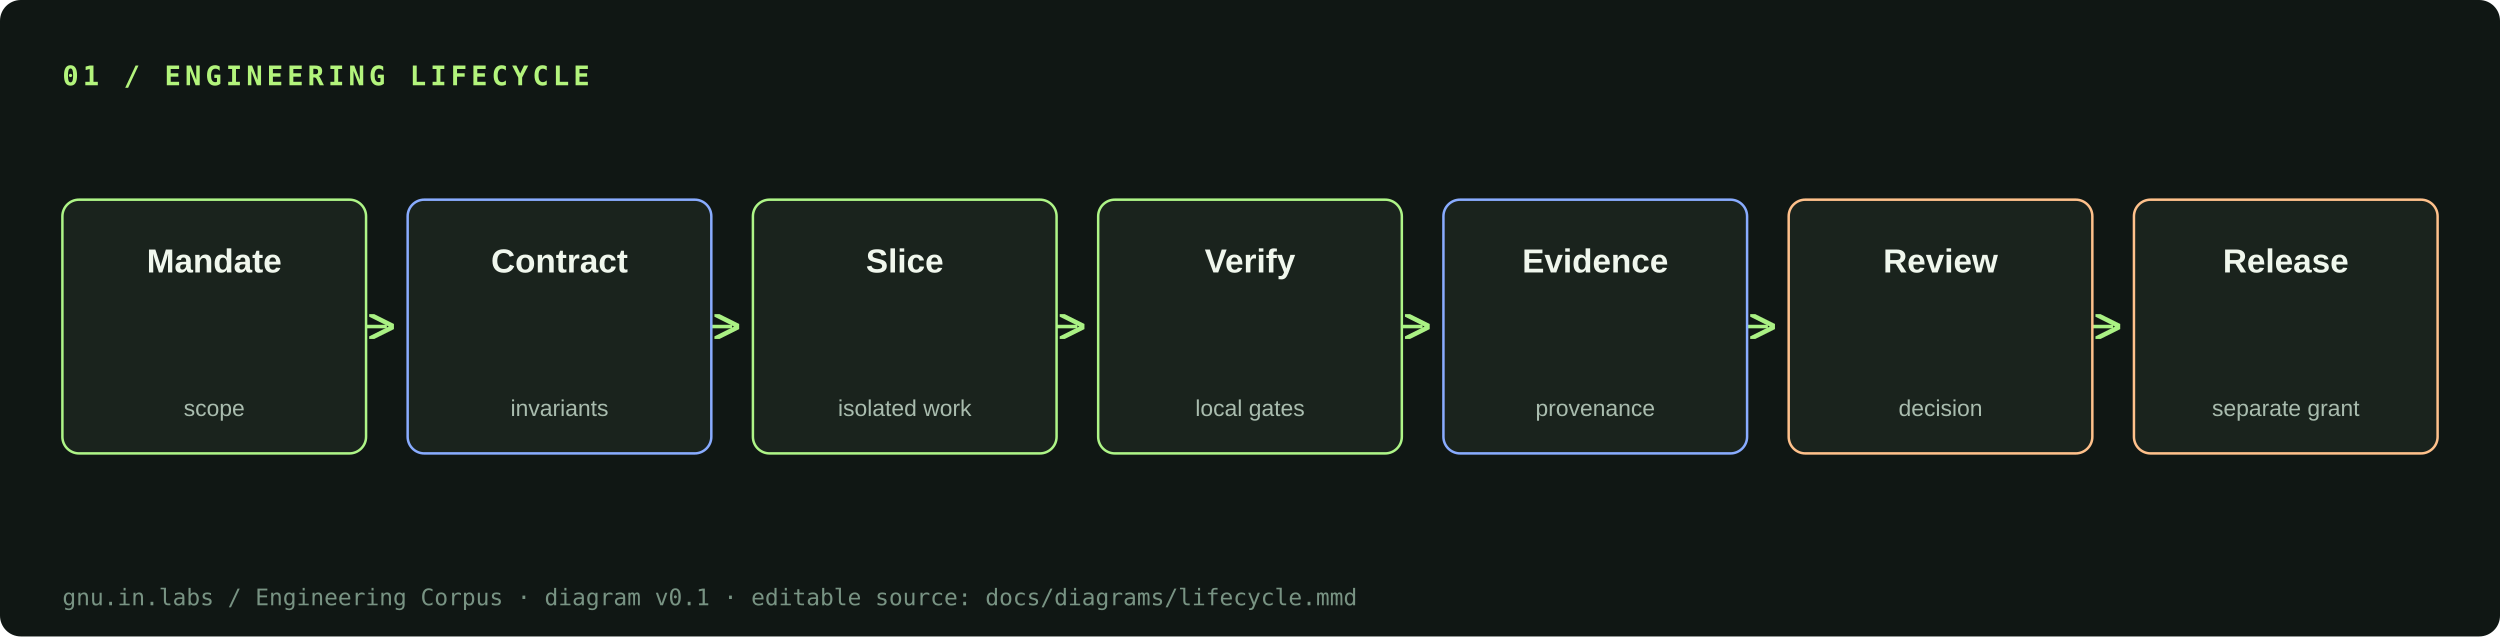
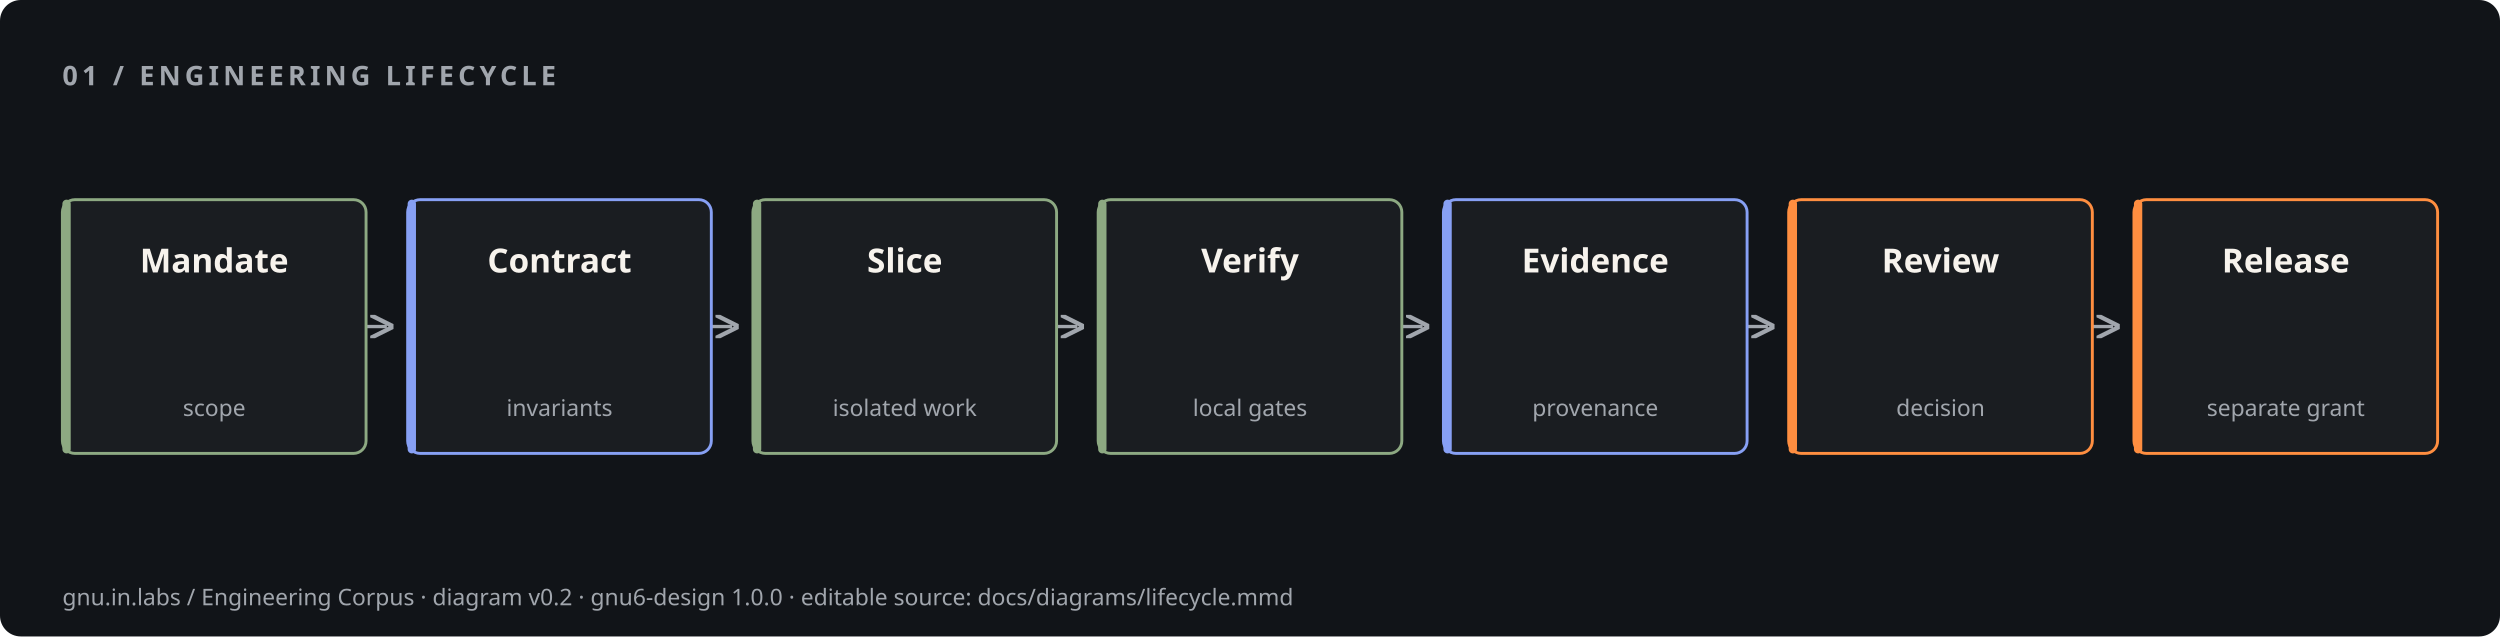
- <svg xmlns="http://www.w3.org/2000/svg" viewBox="0 0 1202 306" role="img" aria-labelledby="title desc">
+ <svg xmlns="http://www.w3.org/2000/svg" viewBox="0 0 1202 306" role="img" aria-labelledby="lifecycle-title lifecycle-desc" class="g6-dia">
  <defs>
-     <marker id="arrow" markerWidth="7" markerHeight="7" refX="5" refY="3.5" orient="auto">
-       <path d="M0 0 L7 3.5 L0 7" fill="none" stroke="#aaf184" stroke-width="1.3" />
+     <marker id="lifecycle-arrow" markerWidth="7" markerHeight="7" refX="5" refY="3.5" orient="auto">
+       <path class="g6-dia-arrowhead" d="M0 0 L7 3.5 L0 7" fill="none" stroke="#A1A6AD" stroke-width="1.3" />
    </marker>
  </defs>
-   <rect width="100%" height="100%" fill="#101714" rx="10" />
-   <text x="30" y="41" fill="#b3f47c" font-family="monospace" font-weight="600" font-size="13" letter-spacing="2">01 / ENGINEERING LIFECYCLE</text>
-   <line x1="176" y1="157" x2="186" y2="157" stroke="#aaf184" stroke-width="1.7" marker-end="url(#arrow)" />
-   <line x1="342" y1="157" x2="352" y2="157" stroke="#aaf184" stroke-width="1.7" marker-end="url(#arrow)" />
-   <line x1="508" y1="157" x2="518" y2="157" stroke="#aaf184" stroke-width="1.7" marker-end="url(#arrow)" />
-   <line x1="674" y1="157" x2="684" y2="157" stroke="#aaf184" stroke-width="1.7" marker-end="url(#arrow)" />
-   <line x1="840" y1="157" x2="850" y2="157" stroke="#aaf184" stroke-width="1.7" marker-end="url(#arrow)" />
-   <line x1="1006" y1="157" x2="1016" y2="157" stroke="#aaf184" stroke-width="1.7" marker-end="url(#arrow)" />
-   <rect x="30" y="96" width="146" height="122" fill="#1a231d" stroke="#aef587" stroke-width="1.2" rx="8" />
-   <text x="103.0" y="131" text-anchor="middle" font-family="Arial,sans-serif" font-weight="700" font-size="16" fill="#f0f7ed">Mandate</text>
-   <text x="103.0" y="200" text-anchor="middle" font-family="Arial,sans-serif" font-size="11" fill="#a9bcae">scope</text>
-   <rect x="196" y="96" width="146" height="122" fill="#1a231d" stroke="#89acff" stroke-width="1.2" rx="8" />
-   <text x="269.0" y="131" text-anchor="middle" font-family="Arial,sans-serif" font-weight="700" font-size="16" fill="#f0f7ed">Contract</text>
-   <text x="269.0" y="200" text-anchor="middle" font-family="Arial,sans-serif" font-size="11" fill="#a9bcae">invariants</text>
-   <rect x="362" y="96" width="146" height="122" fill="#1a231d" stroke="#aef587" stroke-width="1.2" rx="8" />
-   <text x="435.0" y="131" text-anchor="middle" font-family="Arial,sans-serif" font-weight="700" font-size="16" fill="#f0f7ed">Slice</text>
-   <text x="435.0" y="200" text-anchor="middle" font-family="Arial,sans-serif" font-size="11" fill="#a9bcae">isolated work</text>
-   <rect x="528" y="96" width="146" height="122" fill="#1a231d" stroke="#aef587" stroke-width="1.2" rx="8" />
-   <text x="601.0" y="131" text-anchor="middle" font-family="Arial,sans-serif" font-weight="700" font-size="16" fill="#f0f7ed">Verify</text>
-   <text x="601.0" y="200" text-anchor="middle" font-family="Arial,sans-serif" font-size="11" fill="#a9bcae">local gates</text>
-   <rect x="694" y="96" width="146" height="122" fill="#1a231d" stroke="#89acff" stroke-width="1.2" rx="8" />
-   <text x="767.0" y="131" text-anchor="middle" font-family="Arial,sans-serif" font-weight="700" font-size="16" fill="#f0f7ed">Evidence</text>
-   <text x="767.0" y="200" text-anchor="middle" font-family="Arial,sans-serif" font-size="11" fill="#a9bcae">provenance</text>
-   <rect x="860" y="96" width="146" height="122" fill="#1a231d" stroke="#ffc18b" stroke-width="1.2" rx="8" />
-   <text x="933.0" y="131" text-anchor="middle" font-family="Arial,sans-serif" font-weight="700" font-size="16" fill="#f0f7ed">Review</text>
-   <text x="933.0" y="200" text-anchor="middle" font-family="Arial,sans-serif" font-size="11" fill="#a9bcae">decision</text>
-   <rect x="1026" y="96" width="146" height="122" fill="#1a231d" stroke="#ffc18b" stroke-width="1.2" rx="8" />
-   <text x="1099.0" y="131" text-anchor="middle" font-family="Arial,sans-serif" font-weight="700" font-size="16" fill="#f0f7ed">Release</text>
-   <text x="1099.0" y="200" text-anchor="middle" font-family="Arial,sans-serif" font-size="11" fill="#a9bcae">separate grant</text>
-   <text x="30" y="291" fill="#789383" font-family="monospace" font-size="11">gnu.in.labs / Engineering Corpus · diagram v0.1 · editable source: docs/diagrams/lifecycle.mmd</text>
+   <rect class="g6-dia-bg" width="100%" height="100%" fill="#111418" rx="10" />
+   <text class="g6-dia-kicker" x="30" y="41" fill="#A1A6AD" font-family="Space Grotesk, ui-sans-serif, system-ui, sans-serif" font-weight="600" font-size="13" letter-spacing="2">01 / ENGINEERING LIFECYCLE</text>
+   <line class="g6-dia-edge" x1="176" y1="157" x2="186" y2="157" stroke="#A1A6AD" stroke-width="1.6" marker-end="url(#lifecycle-arrow)" />
+   <line class="g6-dia-edge" x1="342" y1="157" x2="352" y2="157" stroke="#A1A6AD" stroke-width="1.6" marker-end="url(#lifecycle-arrow)" />
+   <line class="g6-dia-edge" x1="508" y1="157" x2="518" y2="157" stroke="#A1A6AD" stroke-width="1.6" marker-end="url(#lifecycle-arrow)" />
+   <line class="g6-dia-edge" x1="674" y1="157" x2="684" y2="157" stroke="#A1A6AD" stroke-width="1.6" marker-end="url(#lifecycle-arrow)" />
+   <line class="g6-dia-edge" x1="840" y1="157" x2="850" y2="157" stroke="#A1A6AD" stroke-width="1.6" marker-end="url(#lifecycle-arrow)" />
+   <line class="g6-dia-edge" x1="1006" y1="157" x2="1016" y2="157" stroke="#A1A6AD" stroke-width="1.6" marker-end="url(#lifecycle-arrow)" />
+   <rect class="g6-dia-node g6-dia-main" x="30" y="96" width="146" height="122" fill="#1A1D21" stroke="#8DA982" stroke-width="1.4" rx="6" />
+   <rect class="g6-dia-tab g6-dia-main" x="30" y="96" width="4" height="122" fill="#8DA982" rx="2" />
+   <text class="g6-dia-label" x="103.0" y="131" text-anchor="middle" font-family="Space Grotesk, ui-sans-serif, system-ui, sans-serif" font-weight="700" font-size="16" fill="#F7F3ED">Mandate</text>
+   <text class="g6-dia-sub" x="103.0" y="200" text-anchor="middle" font-family="Space Grotesk, ui-sans-serif, system-ui, sans-serif" font-size="11" fill="#A1A6AD">scope</text>
+   <rect class="g6-dia-node g6-dia-alt" x="196" y="96" width="146" height="122" fill="#1A1D21" stroke="#87A0F4" stroke-width="1.4" rx="6" />
+   <rect class="g6-dia-tab g6-dia-alt" x="196" y="96" width="4" height="122" fill="#87A0F4" rx="2" />
+   <text class="g6-dia-label" x="269.0" y="131" text-anchor="middle" font-family="Space Grotesk, ui-sans-serif, system-ui, sans-serif" font-weight="700" font-size="16" fill="#F7F3ED">Contract</text>
+   <text class="g6-dia-sub" x="269.0" y="200" text-anchor="middle" font-family="Space Grotesk, ui-sans-serif, system-ui, sans-serif" font-size="11" fill="#A1A6AD">invariants</text>
+   <rect class="g6-dia-node g6-dia-main" x="362" y="96" width="146" height="122" fill="#1A1D21" stroke="#8DA982" stroke-width="1.4" rx="6" />
+   <rect class="g6-dia-tab g6-dia-main" x="362" y="96" width="4" height="122" fill="#8DA982" rx="2" />
+   <text class="g6-dia-label" x="435.0" y="131" text-anchor="middle" font-family="Space Grotesk, ui-sans-serif, system-ui, sans-serif" font-weight="700" font-size="16" fill="#F7F3ED">Slice</text>
+   <text class="g6-dia-sub" x="435.0" y="200" text-anchor="middle" font-family="Space Grotesk, ui-sans-serif, system-ui, sans-serif" font-size="11" fill="#A1A6AD">isolated work</text>
+   <rect class="g6-dia-node g6-dia-main" x="528" y="96" width="146" height="122" fill="#1A1D21" stroke="#8DA982" stroke-width="1.4" rx="6" />
+   <rect class="g6-dia-tab g6-dia-main" x="528" y="96" width="4" height="122" fill="#8DA982" rx="2" />
+   <text class="g6-dia-label" x="601.0" y="131" text-anchor="middle" font-family="Space Grotesk, ui-sans-serif, system-ui, sans-serif" font-weight="700" font-size="16" fill="#F7F3ED">Verify</text>
+   <text class="g6-dia-sub" x="601.0" y="200" text-anchor="middle" font-family="Space Grotesk, ui-sans-serif, system-ui, sans-serif" font-size="11" fill="#A1A6AD">local gates</text>
+   <rect class="g6-dia-node g6-dia-alt" x="694" y="96" width="146" height="122" fill="#1A1D21" stroke="#87A0F4" stroke-width="1.4" rx="6" />
+   <rect class="g6-dia-tab g6-dia-alt" x="694" y="96" width="4" height="122" fill="#87A0F4" rx="2" />
+   <text class="g6-dia-label" x="767.0" y="131" text-anchor="middle" font-family="Space Grotesk, ui-sans-serif, system-ui, sans-serif" font-weight="700" font-size="16" fill="#F7F3ED">Evidence</text>
+   <text class="g6-dia-sub" x="767.0" y="200" text-anchor="middle" font-family="Space Grotesk, ui-sans-serif, system-ui, sans-serif" font-size="11" fill="#A1A6AD">provenance</text>
+   <rect class="g6-dia-node g6-dia-gate" x="860" y="96" width="146" height="122" fill="#1A1D21" stroke="#FF8E40" stroke-width="1.4" rx="6" />
+   <rect class="g6-dia-tab g6-dia-gate" x="860" y="96" width="4" height="122" fill="#FF8E40" rx="2" />
+   <text class="g6-dia-label" x="933.0" y="131" text-anchor="middle" font-family="Space Grotesk, ui-sans-serif, system-ui, sans-serif" font-weight="700" font-size="16" fill="#F7F3ED">Review</text>
+   <text class="g6-dia-sub" x="933.0" y="200" text-anchor="middle" font-family="Space Grotesk, ui-sans-serif, system-ui, sans-serif" font-size="11" fill="#A1A6AD">decision</text>
+   <rect class="g6-dia-node g6-dia-gate" x="1026" y="96" width="146" height="122" fill="#1A1D21" stroke="#FF8E40" stroke-width="1.4" rx="6" />
+   <rect class="g6-dia-tab g6-dia-gate" x="1026" y="96" width="4" height="122" fill="#FF8E40" rx="2" />
+   <text class="g6-dia-label" x="1099.0" y="131" text-anchor="middle" font-family="Space Grotesk, ui-sans-serif, system-ui, sans-serif" font-weight="700" font-size="16" fill="#F7F3ED">Release</text>
+   <text class="g6-dia-sub" x="1099.0" y="200" text-anchor="middle" font-family="Space Grotesk, ui-sans-serif, system-ui, sans-serif" font-size="11" fill="#A1A6AD">separate grant</text>
+   <text class="g6-dia-sub" x="30" y="291" fill="#A1A6AD" font-family="Space Grotesk, ui-sans-serif, system-ui, sans-serif" font-size="11">gnu.in.labs / Engineering Corpus · diagram v0.2 · gnu6-design 1.0.0 · editable source: docs/diagrams/lifecycle.mmd</text>
</svg>
